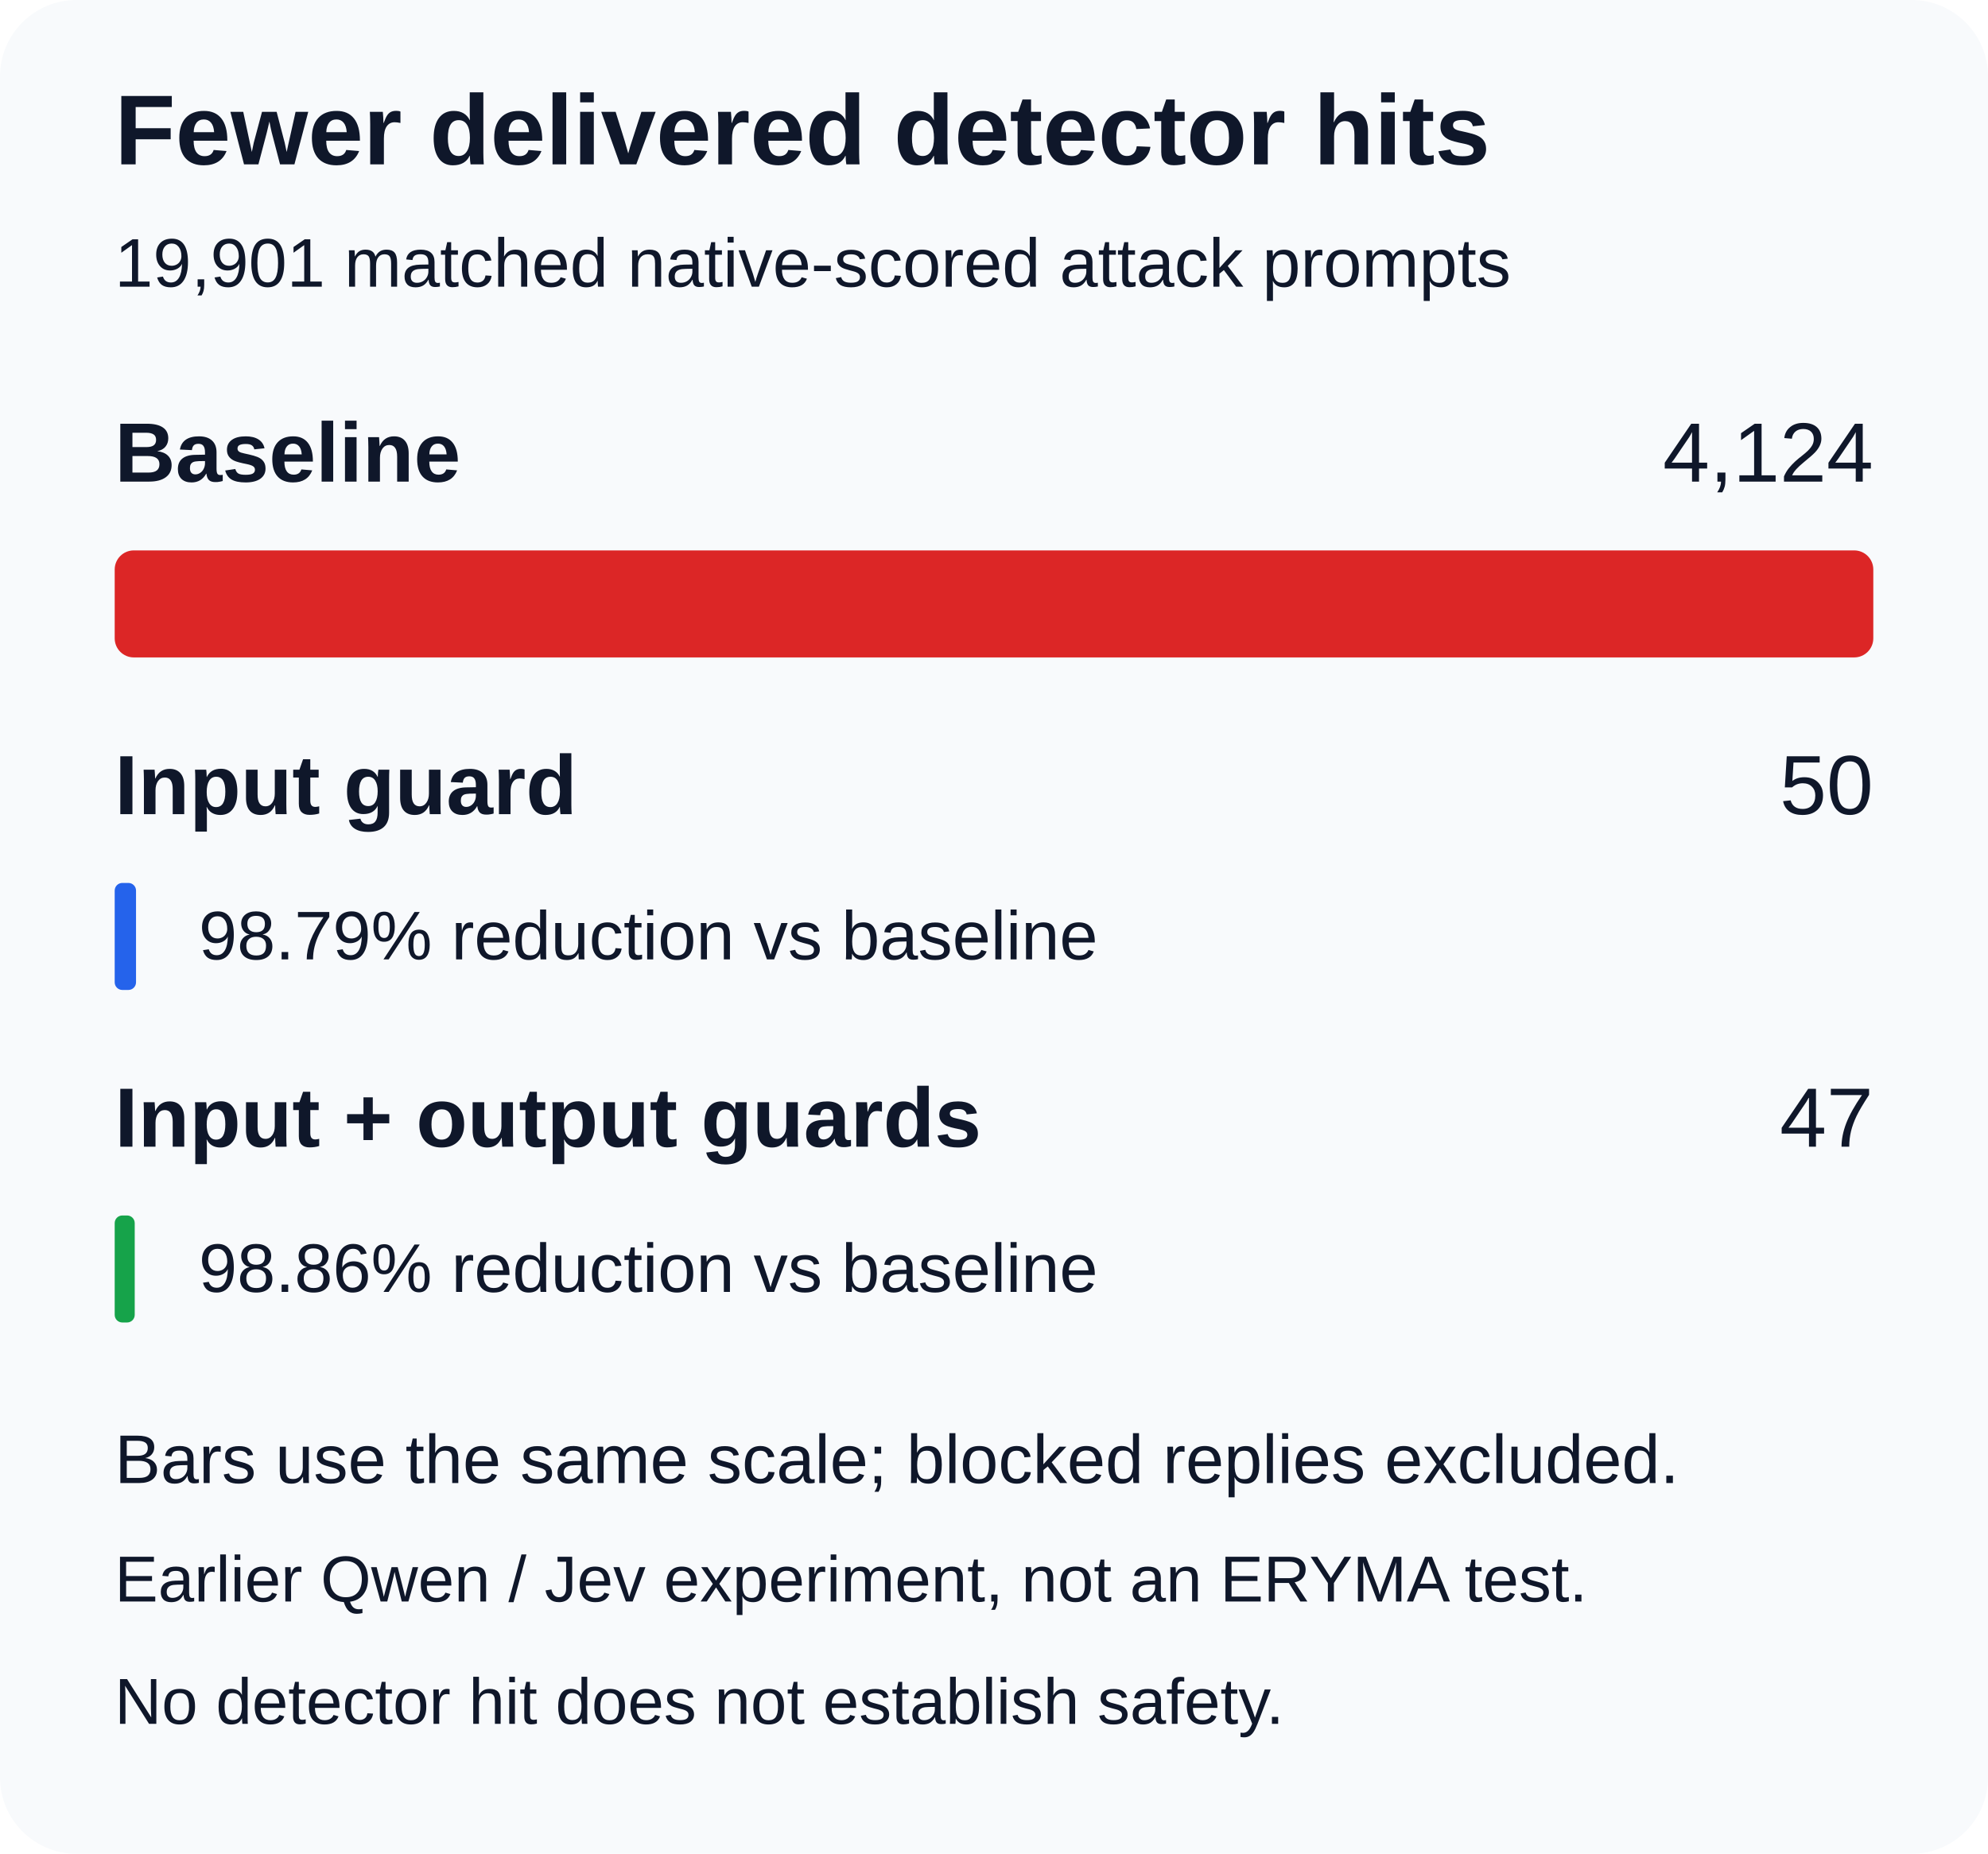
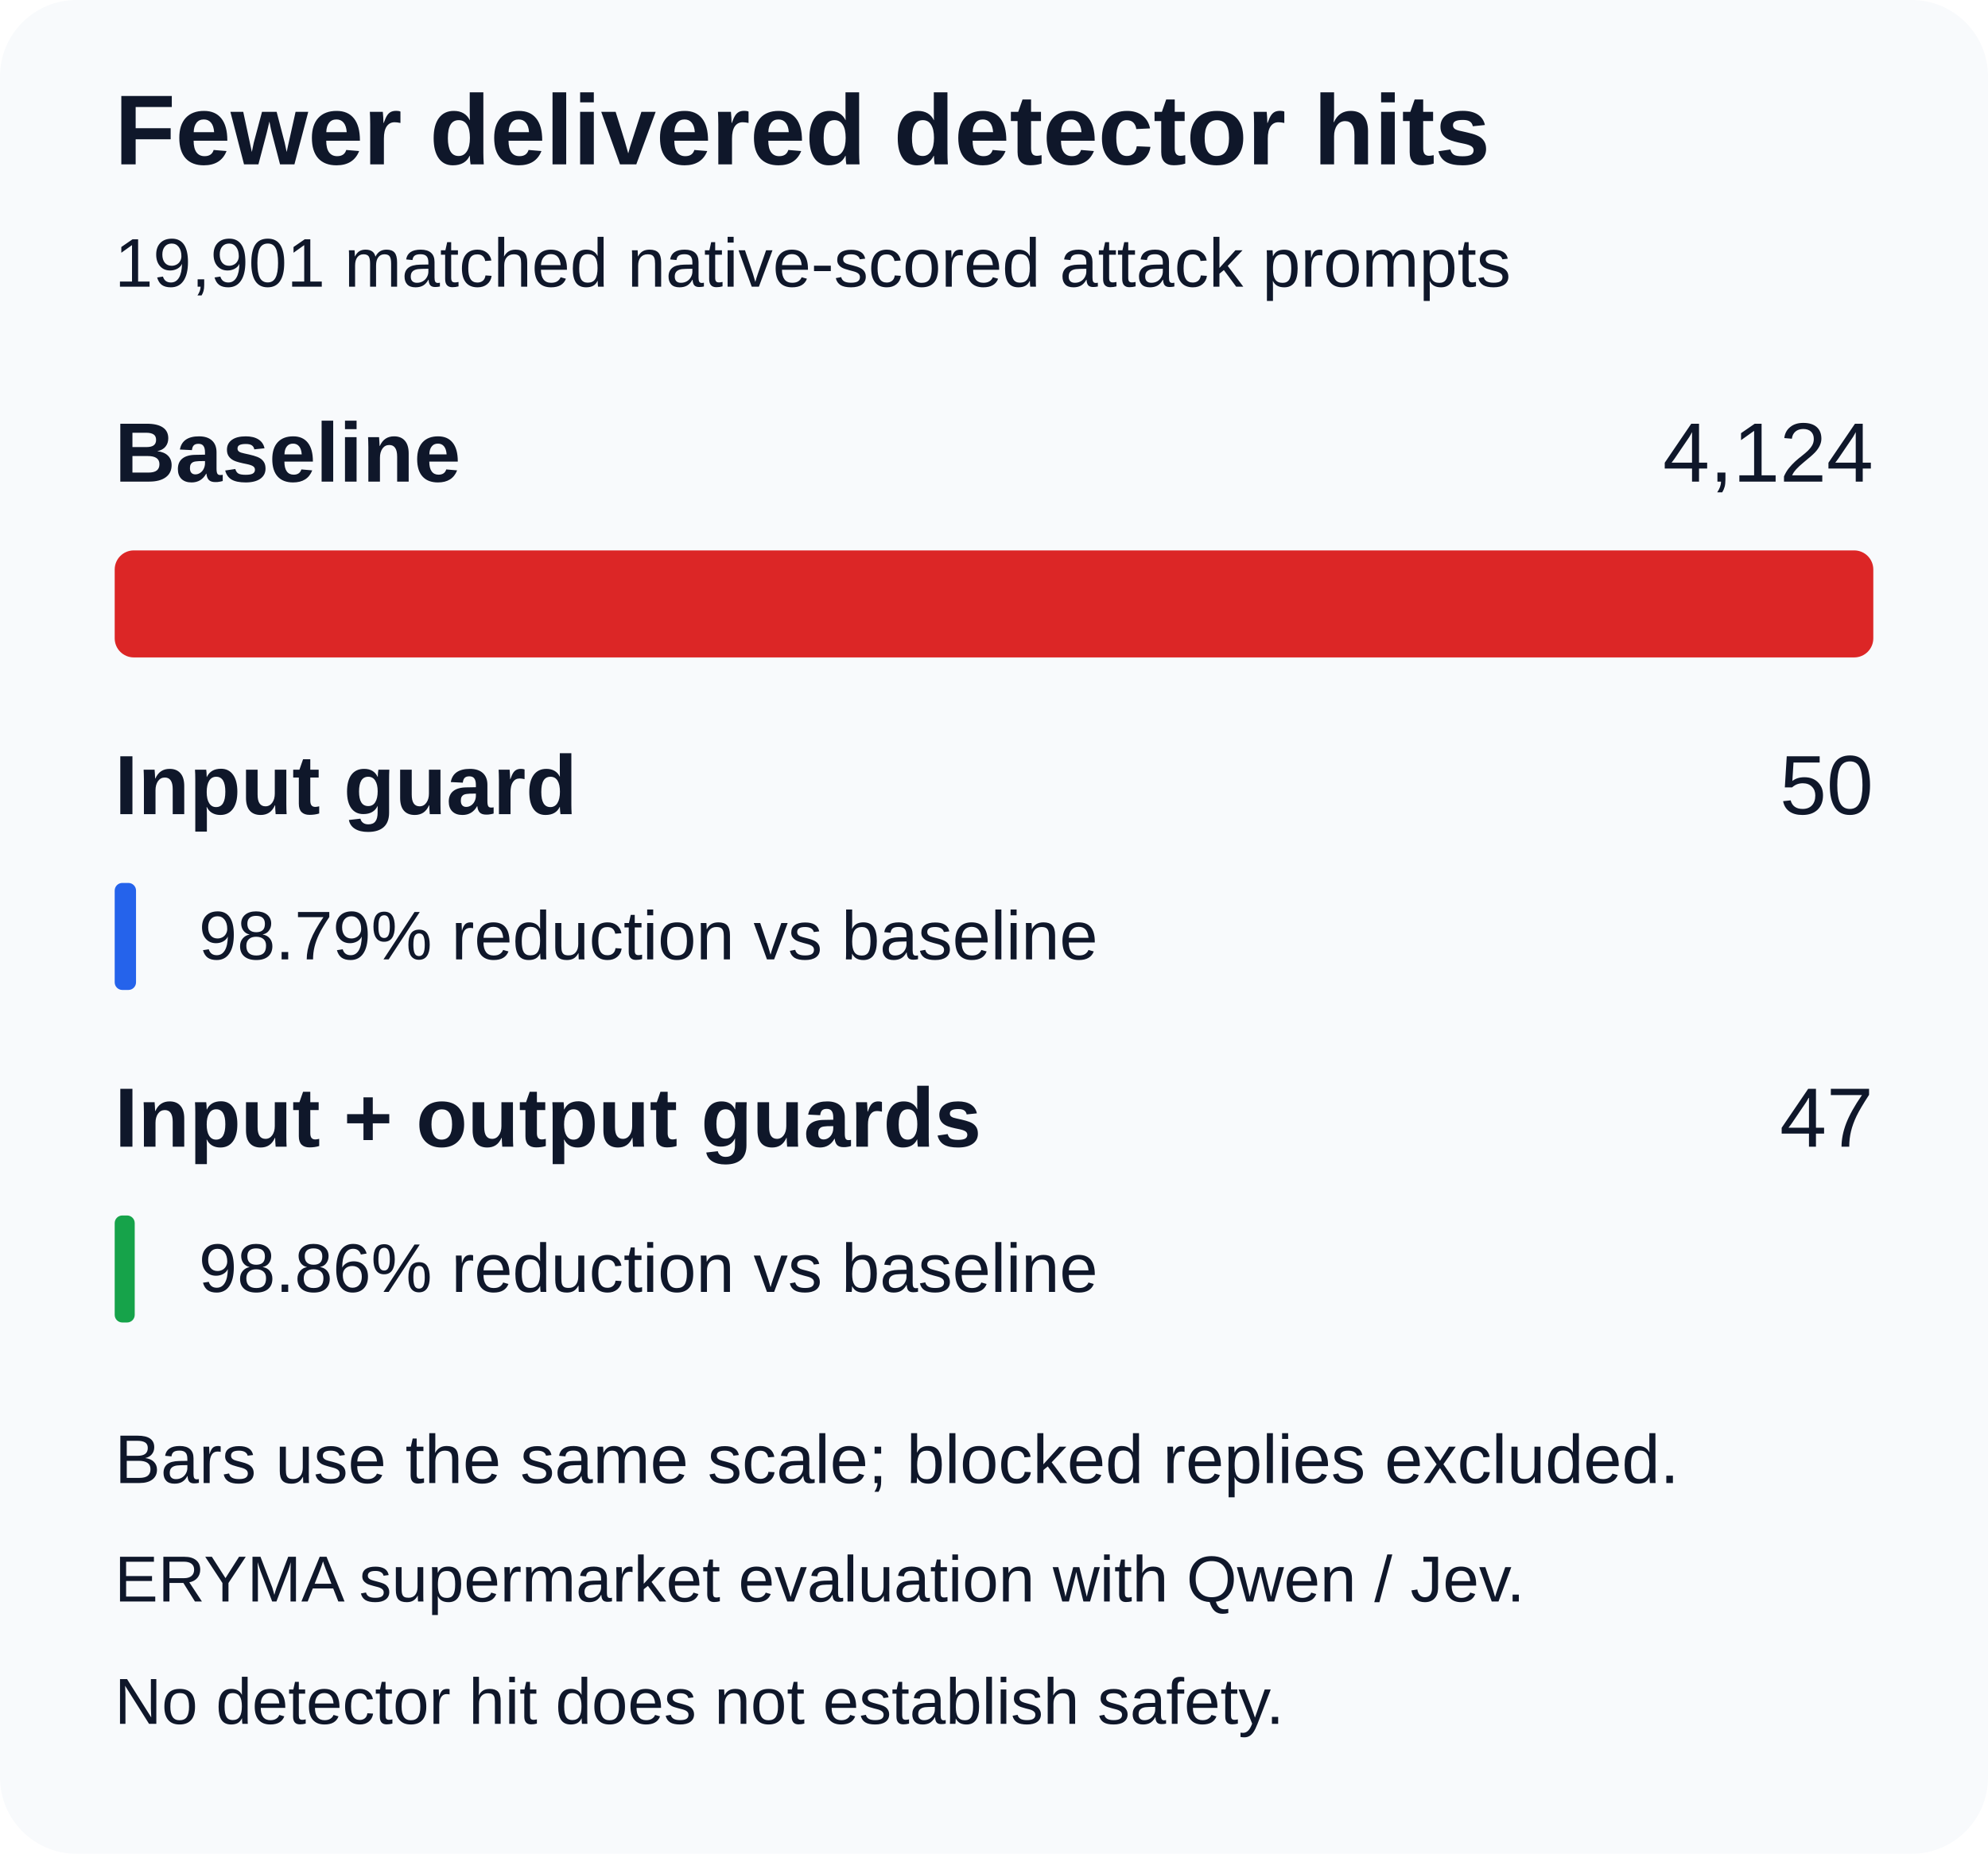
<svg xmlns="http://www.w3.org/2000/svg" width="520" height="485" viewBox="0 0 520 485" role="img" aria-labelledby="title desc">
  <rect width="520" height="485" rx="20" fill="#f8fafc" />
  <g font-family="Arial,sans-serif" fill="#0f172a">
    <text x="30" y="43" font-size="26" font-weight="700">Fewer delivered detector hits</text>
    <text x="30" y="75" font-size="18">19,901 matched native-scored attack prompts</text>
    <text x="30" y="126" font-size="22" font-weight="700">Baseline</text>
    <text x="490" y="126" text-anchor="end" font-size="22">4,124</text>
    <rect x="30" y="144" width="460" height="28" rx="5" fill="#dc2626" />
    <text x="30" y="213" font-size="22" font-weight="700">Input guard</text>
    <text x="490" y="213" text-anchor="end" font-size="22">50</text>
    <rect x="30" y="231" width="5.58" height="28" rx="2" fill="#2563eb" />
    <text x="52" y="251" font-size="18">98.79% reduction vs baseline</text>
    <text x="30" y="300" font-size="22" font-weight="700">Input + output guards</text>
    <text x="490" y="300" text-anchor="end" font-size="22">47</text>
    <rect x="30" y="318" width="5.24" height="28" rx="2" fill="#16a34a" />
    <text x="52" y="338" font-size="18">98.86% reduction vs baseline</text>
    <text x="30" y="388" font-size="18">Bars use the same scale; blocked replies excluded.</text>
-     <text x="30" y="419" font-size="17">Earlier Qwen / Jev experiment, not an ERYMA test.</text>
+     <text x="30" y="419" font-size="17">ERYMA supermarket evaluation with Qwen / Jev.</text>
    <text x="30" y="451" font-size="17">No detector hit does not establish safety.</text>
  </g>
</svg>
